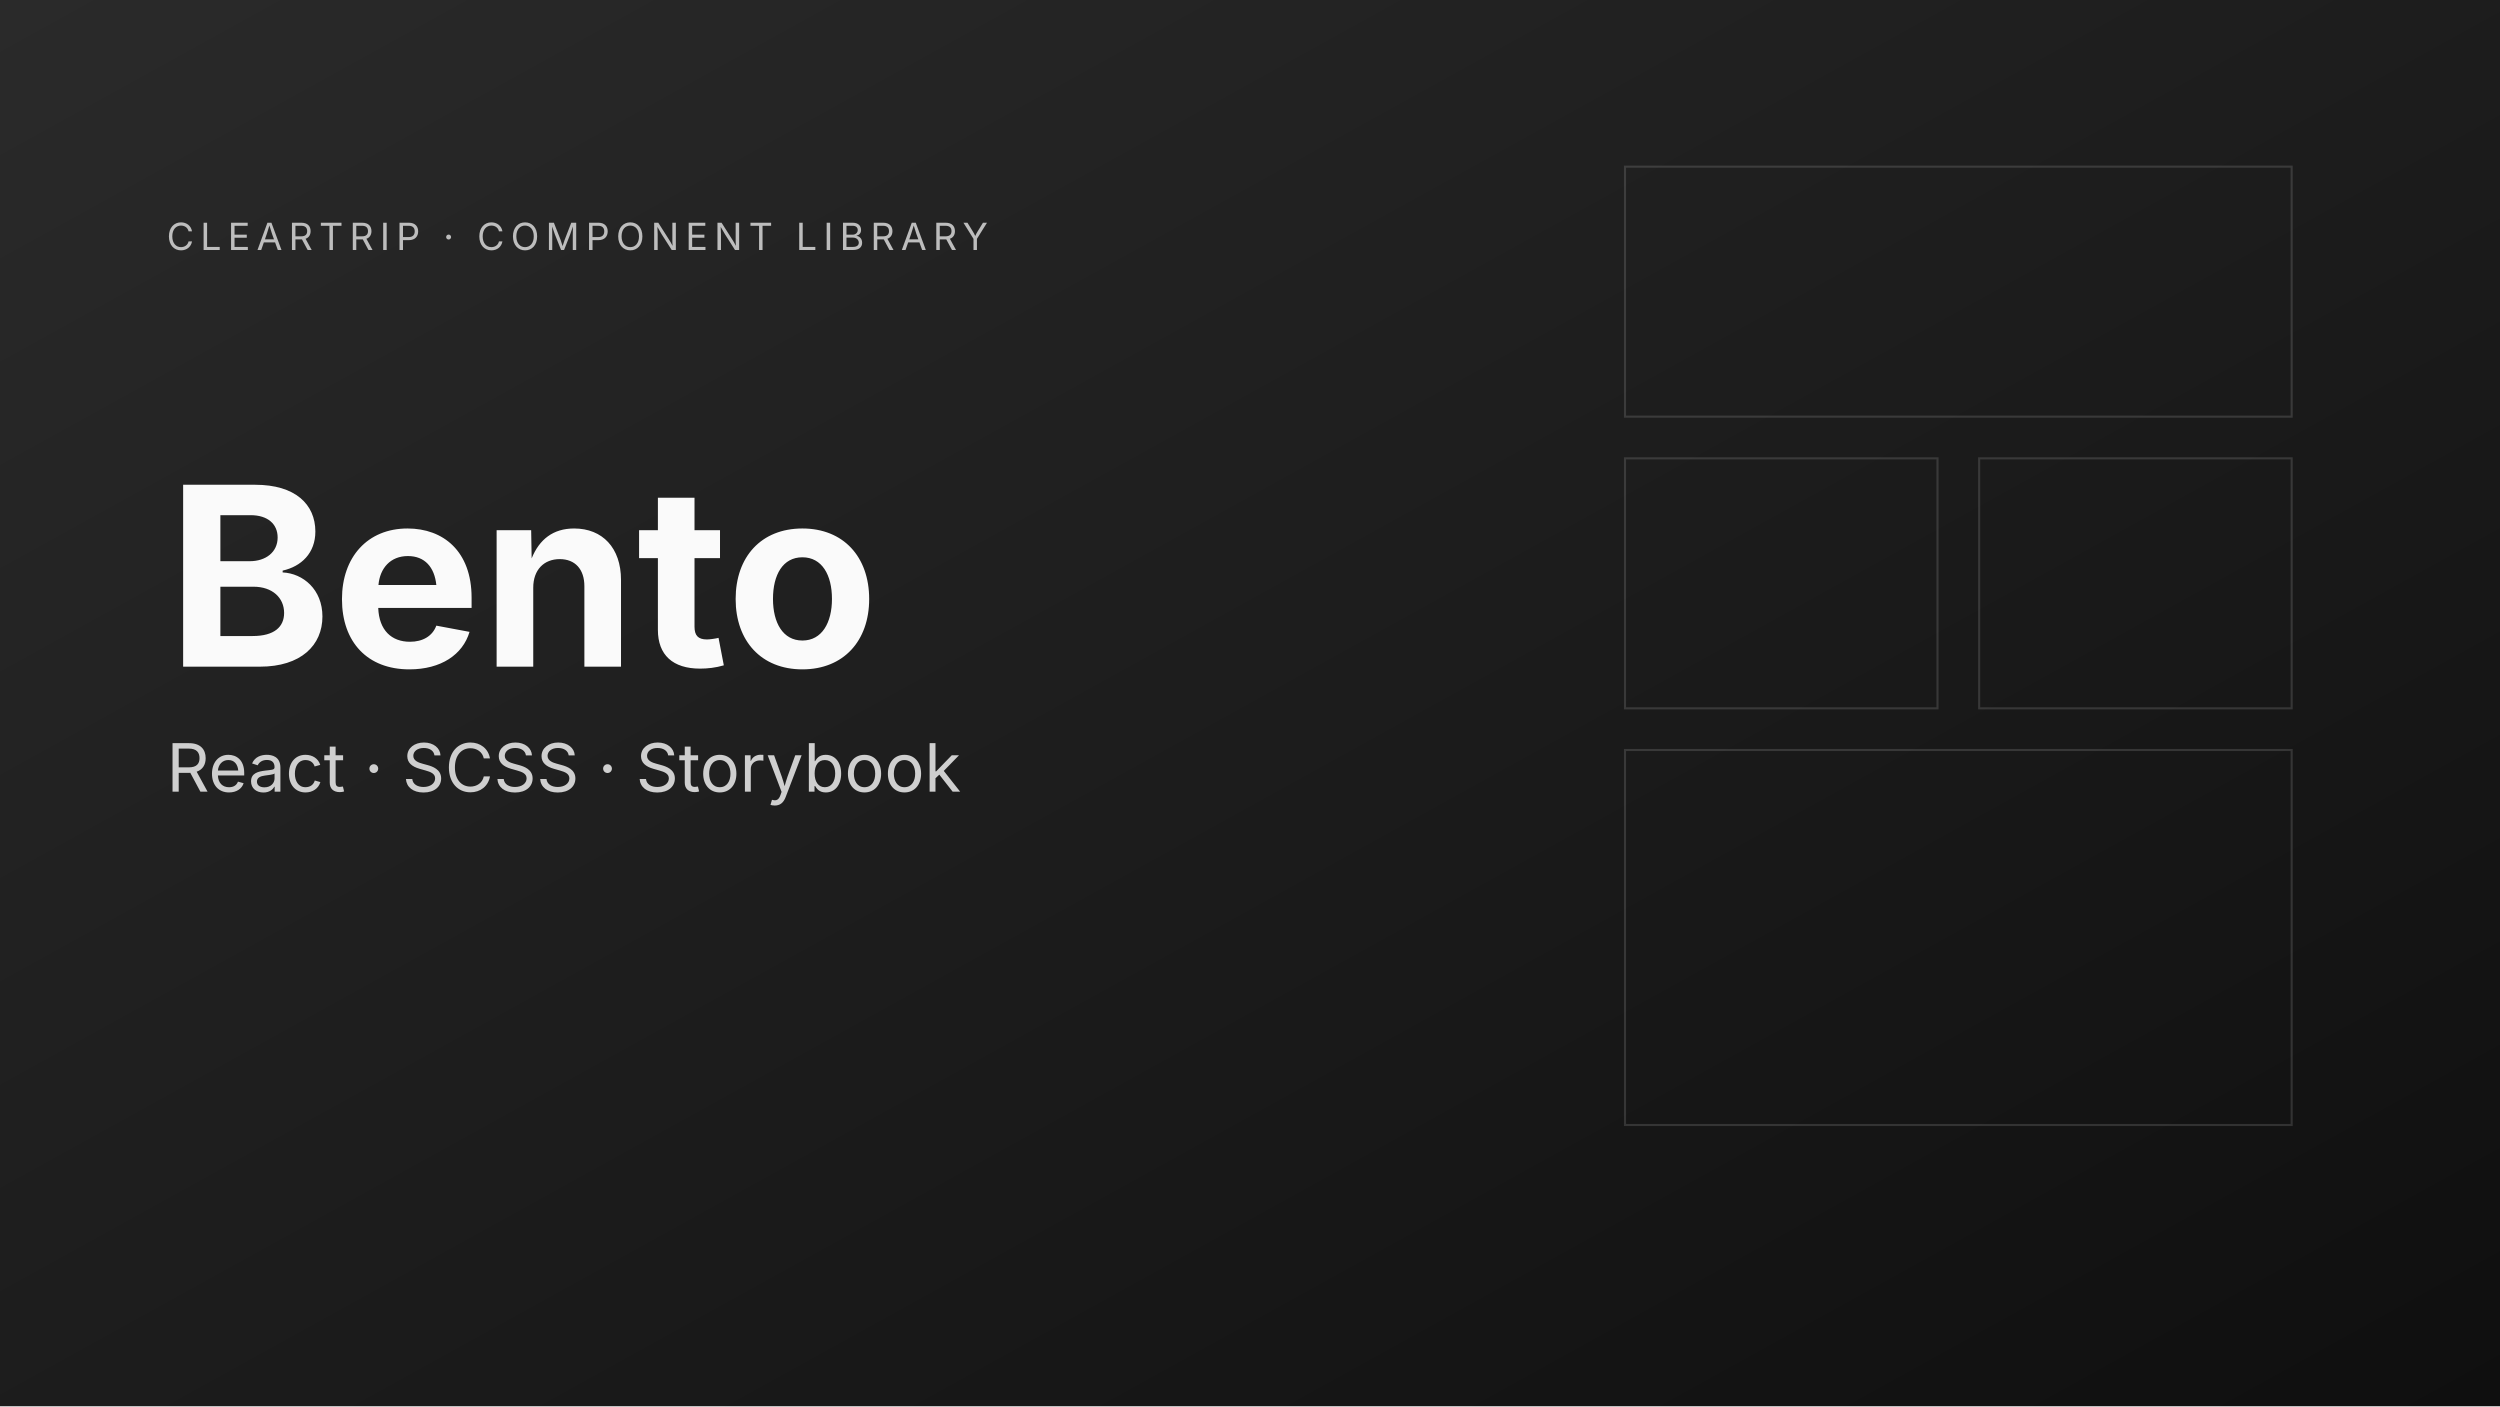
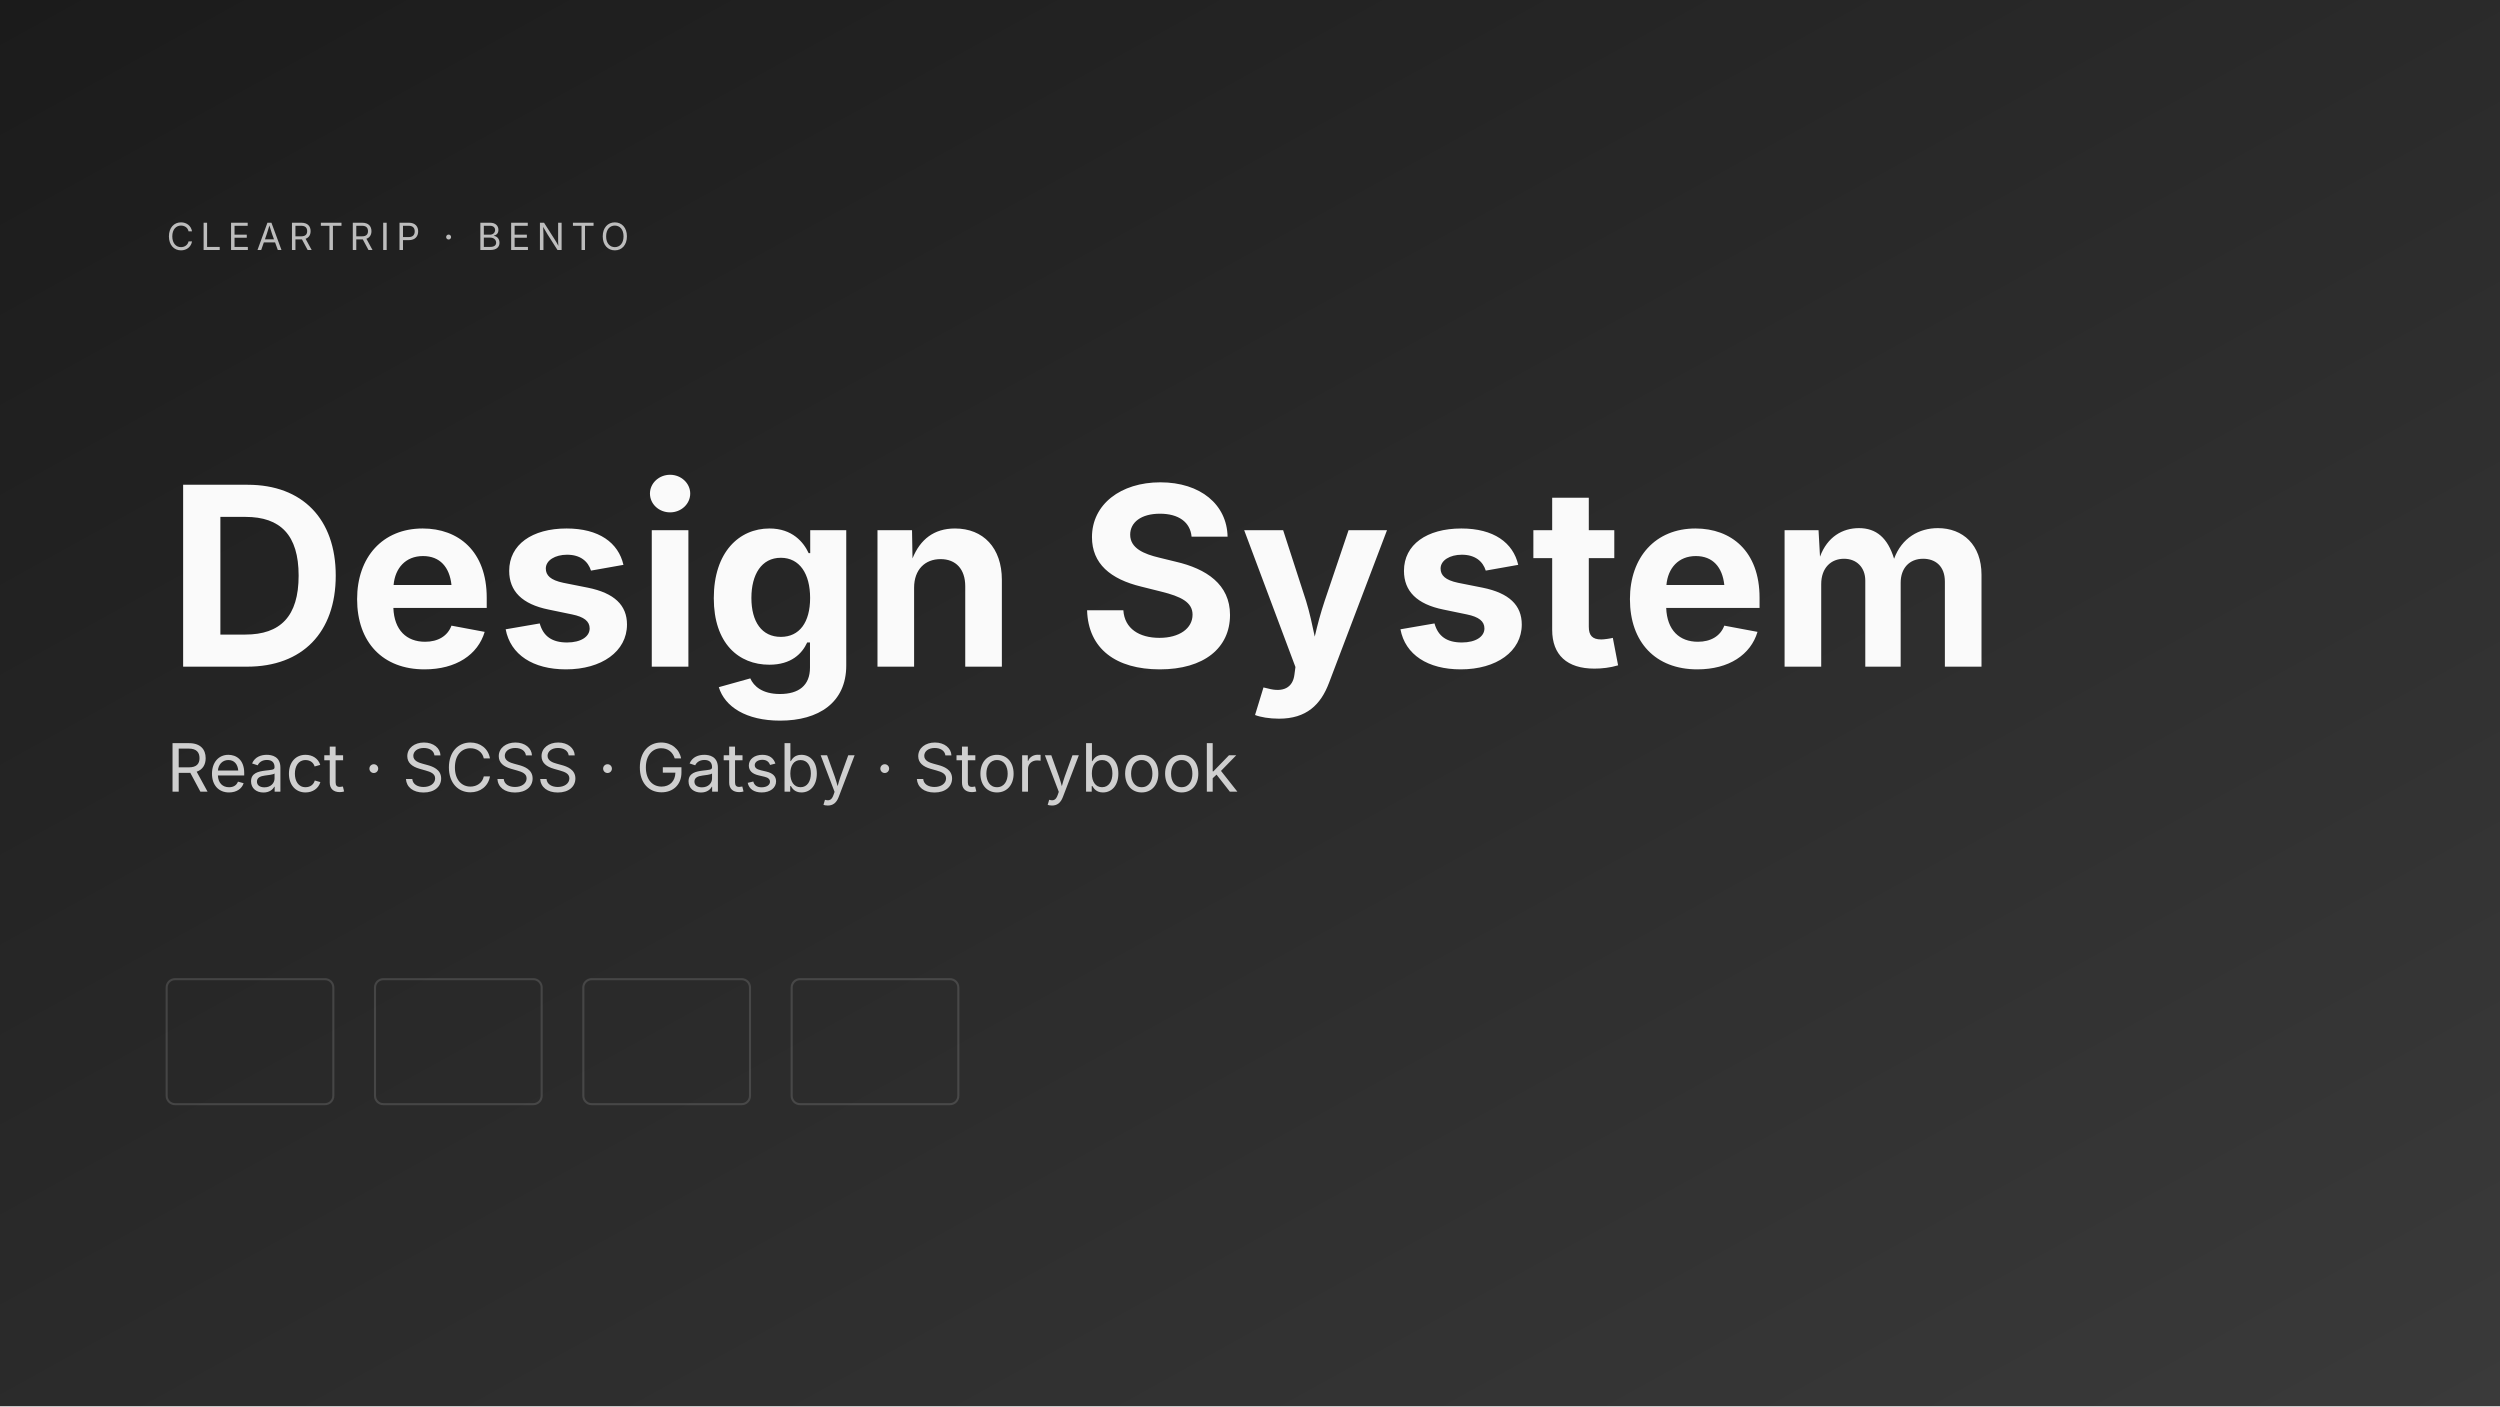
<svg xmlns="http://www.w3.org/2000/svg" viewBox="0 0 1200 675" preserveAspectRatio="xMidYMid slice">
  <defs>
-     <linearGradient id="g2" x1="0" y1="0" x2="1" y2="1">
-       <stop offset="0" stop-color="#2a2a2a" />
-       <stop offset="1" stop-color="#0f0f0f" />
+     <linearGradient id="g" x1="0" y1="0" x2="1" y2="1">
+       <stop offset="0" stop-color="#1b1b1b" />
+       <stop offset="1" stop-color="#3a3a3a" />
    </linearGradient>
  </defs>
-   <rect width="1200" height="675" fill="url(#g2)" />
+   <rect width="1200" height="675" fill="url(#g)" />
  <g fill="#fafafa" font-family="Geist, Inter, system-ui, sans-serif">
-     <text x="80" y="120" font-size="18" letter-spacing="3" fill="#bdbdbd">CLEARTRIP · COMPONENT LIBRARY</text>
-     <text x="80" y="320" font-size="120" font-weight="700">Bento</text>
-     <text x="80" y="380" font-size="32" fill="#cfcfcf">React · SCSS · Storybook</text>
+     <text x="80" y="120" font-size="18" letter-spacing="3" fill="#bdbdbd">CLEARTRIP · BENTO</text>
+     <text x="80" y="320" font-size="120" font-weight="700">Design System</text>
+     <text x="80" y="380" font-size="32" fill="#cfcfcf">React · SCSS · Gatsby · Storybook</text>
  </g>
  <g stroke="#ffffff22" stroke-width="1" fill="none">
-     <rect x="780" y="80" width="320" height="120" />
-     <rect x="780" y="220" width="150" height="120" />
-     <rect x="950" y="220" width="150" height="120" />
-     <rect x="780" y="360" width="320" height="180" />
+     <rect x="80" y="470" width="80" height="60" rx="4" />
+     <rect x="180" y="470" width="80" height="60" rx="4" />
+     <rect x="280" y="470" width="80" height="60" rx="4" />
+     <rect x="380" y="470" width="80" height="60" rx="4" />
  </g>
</svg>
